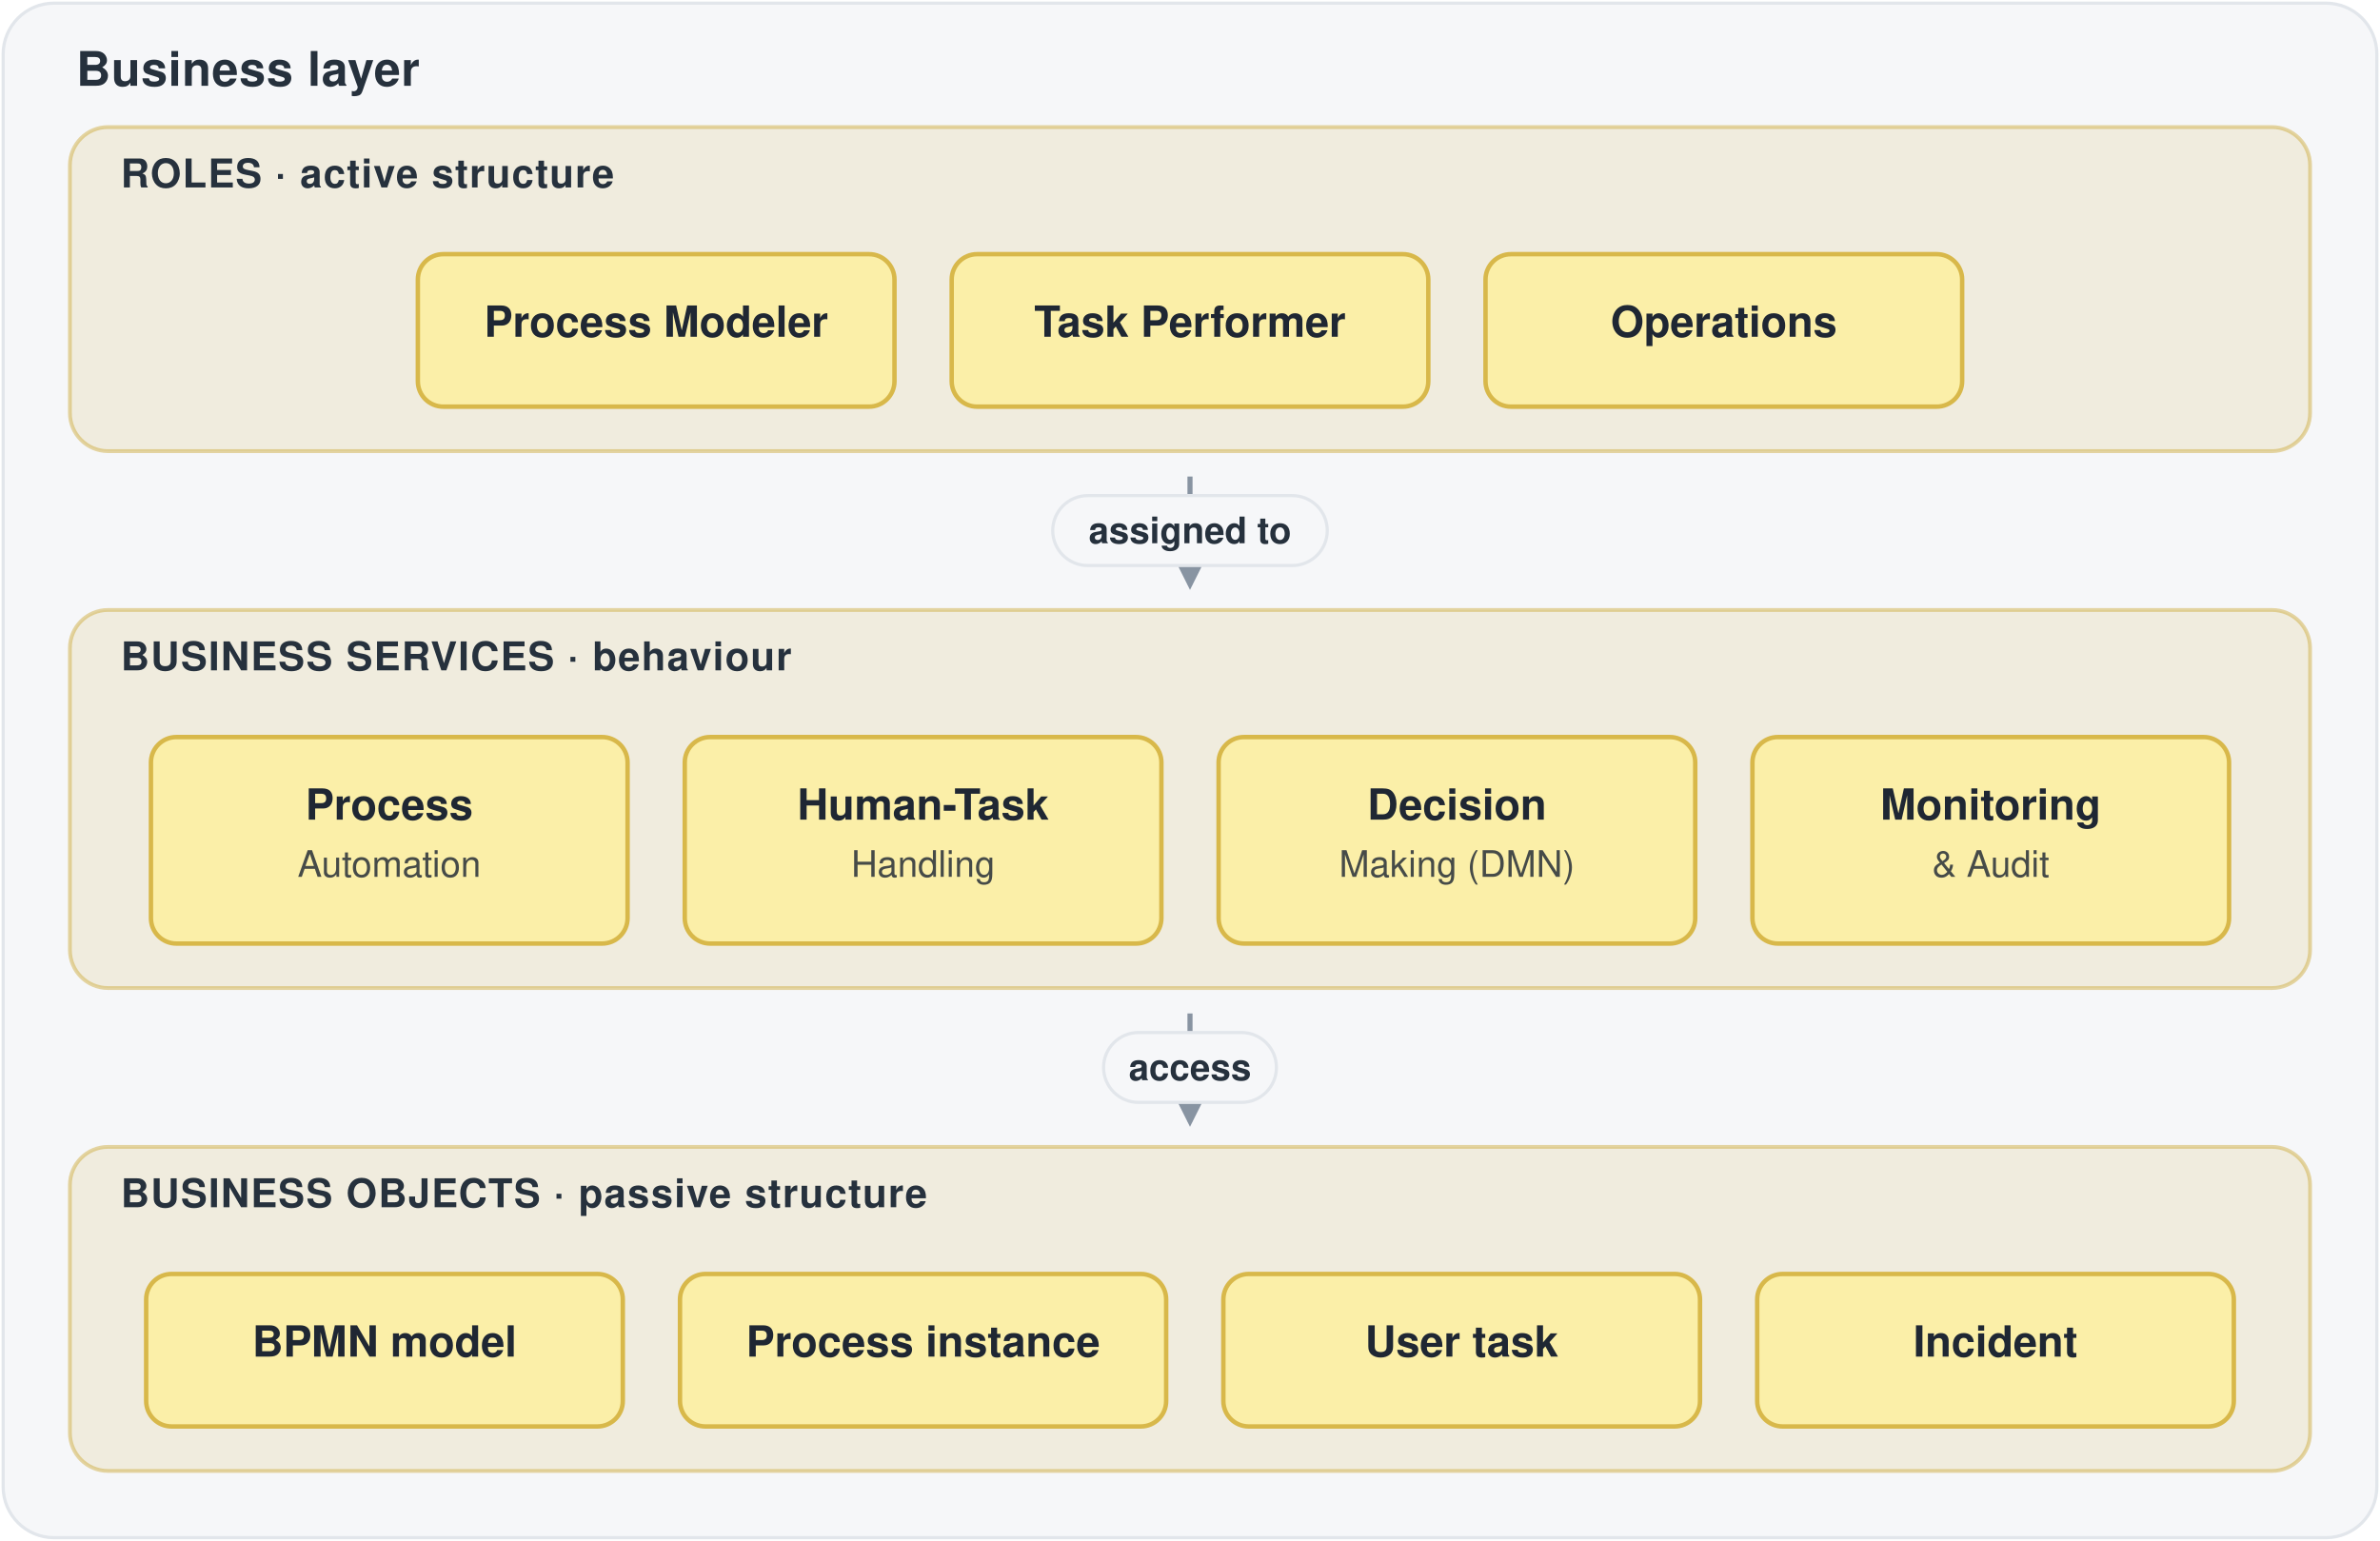
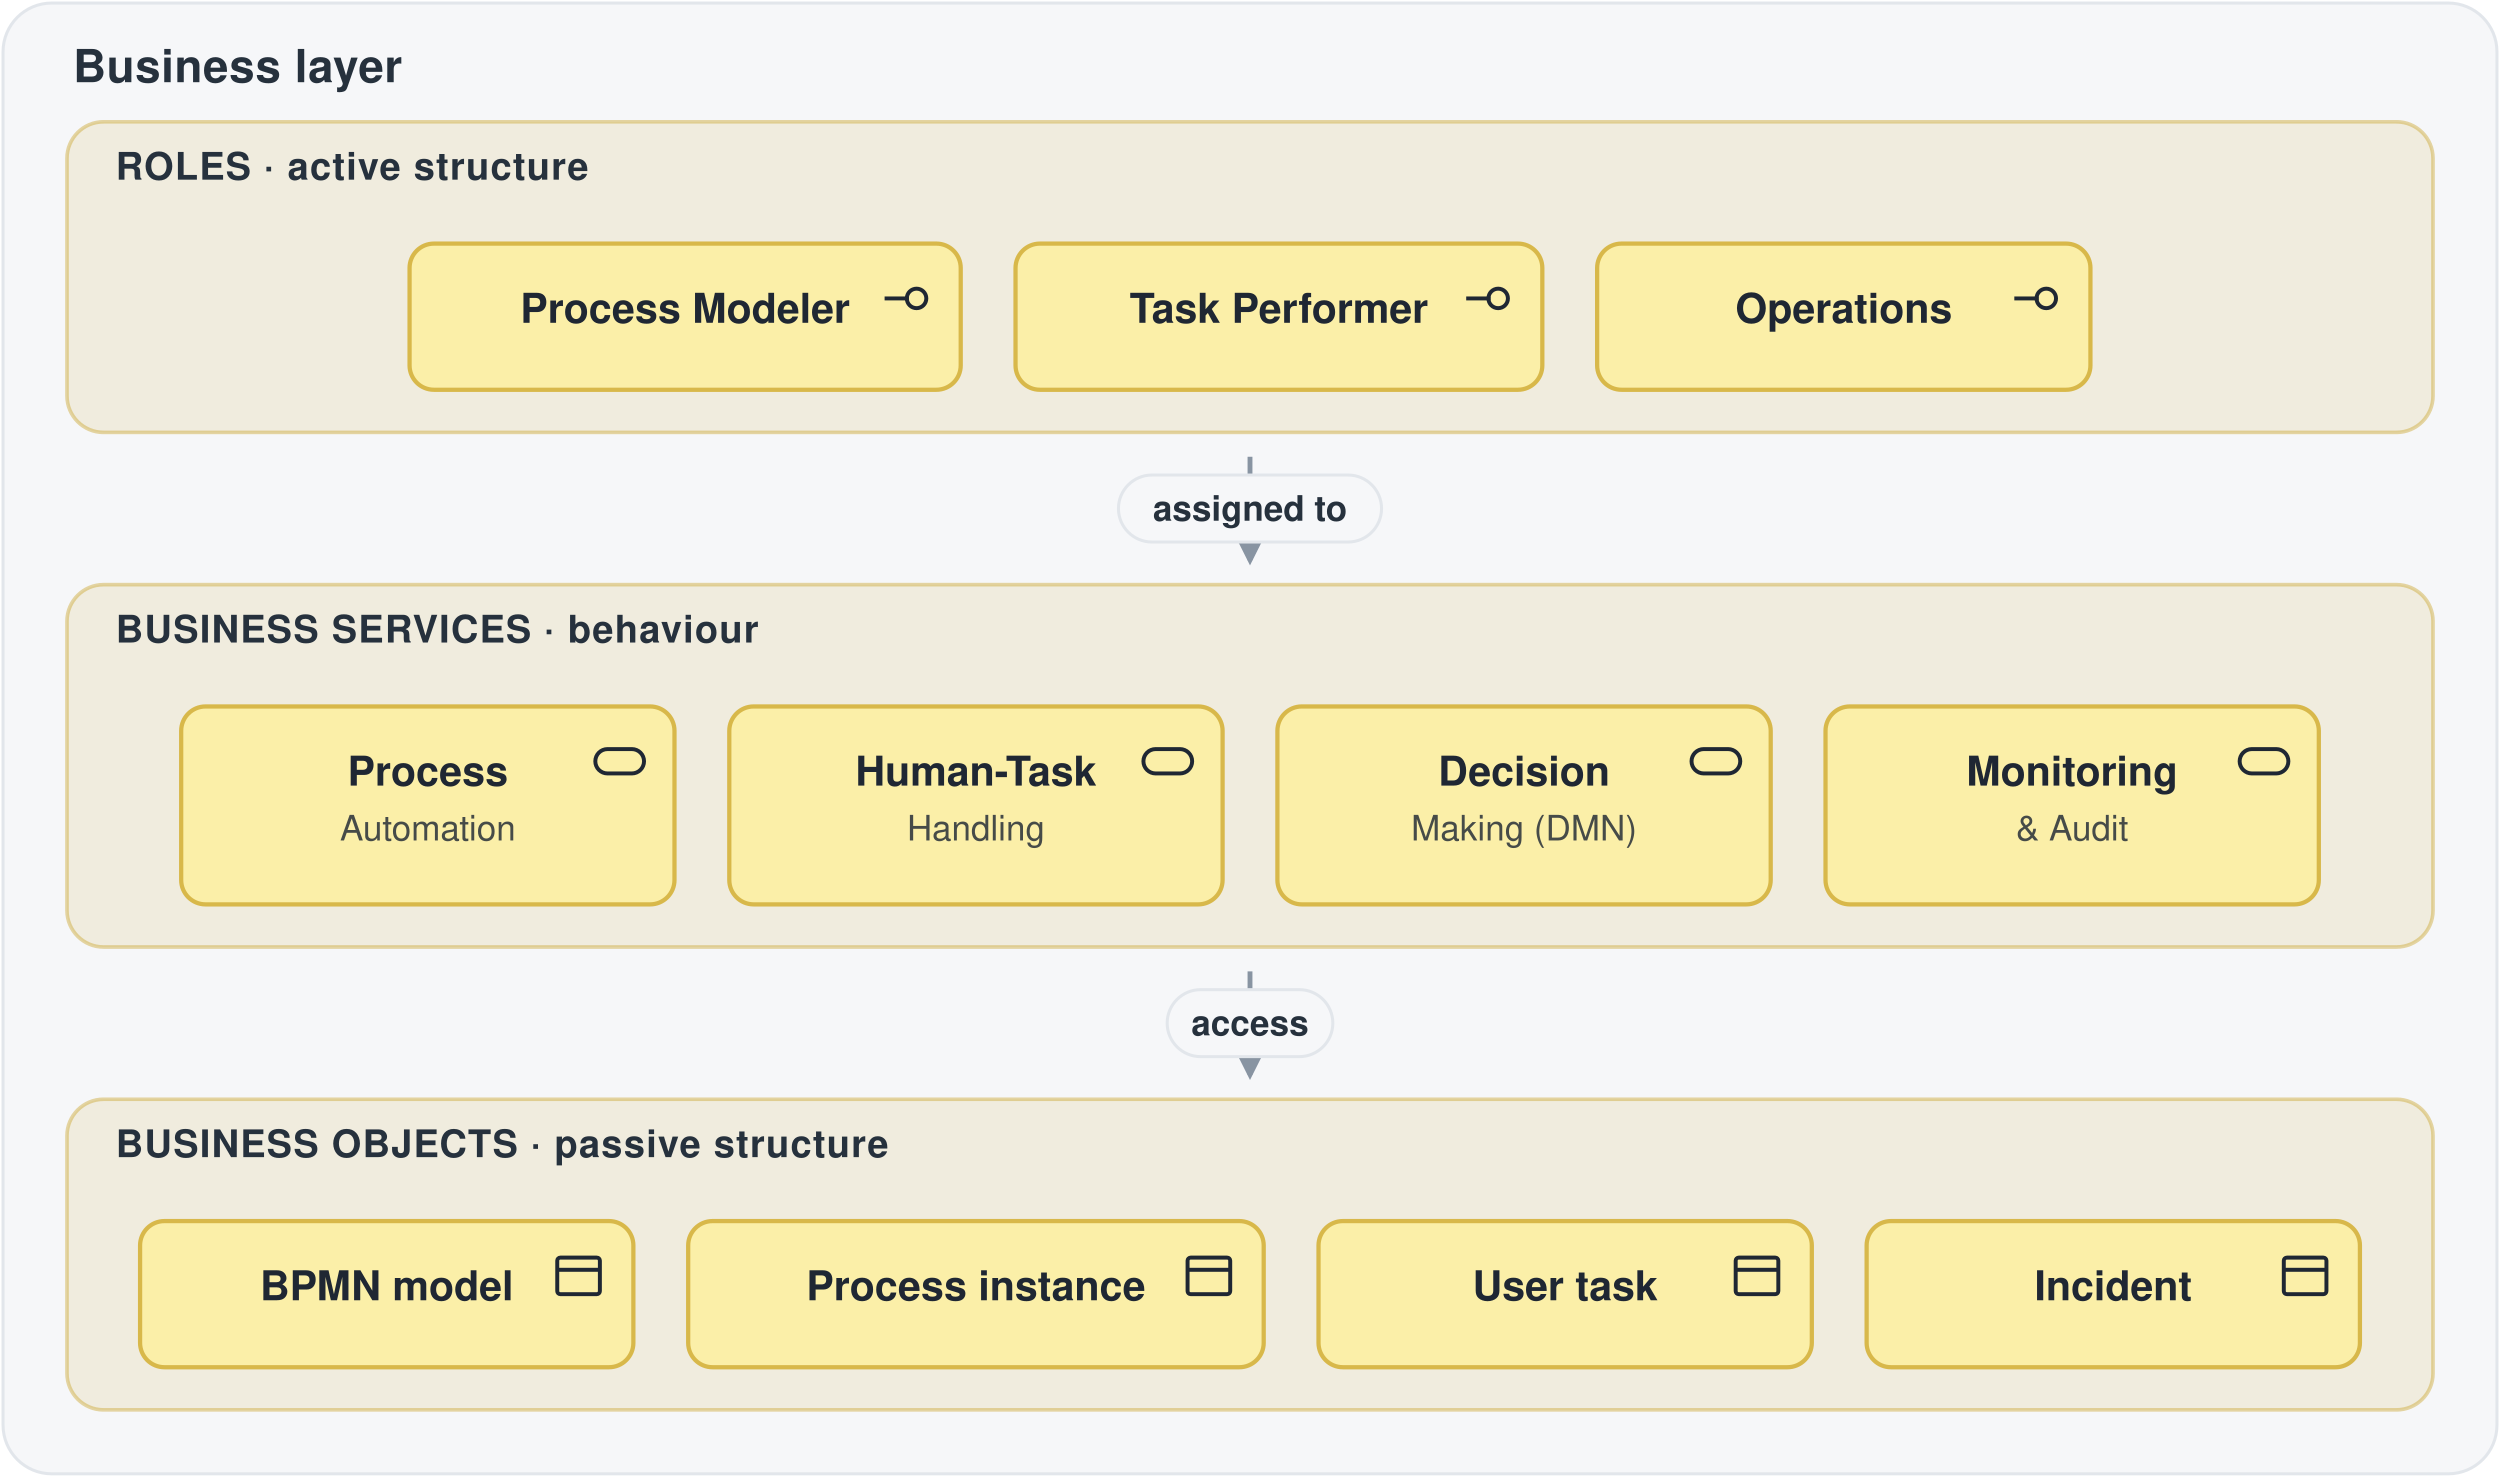
- <svg xmlns="http://www.w3.org/2000/svg" width="749" height="485" viewBox="0 0 749 485" font-family="'Segoe UI',system-ui,-apple-system,Helvetica,Arial,sans-serif">
+ <svg xmlns="http://www.w3.org/2000/svg" width="821" height="485" viewBox="0 0 821 485" font-family="'Segoe UI',system-ui,-apple-system,Helvetica,Arial,sans-serif">
  <style>:root{--card:#f6f7f9;--ink:#26313d;--edge:#e2e6eb;}@media (prefers-color-scheme:dark){:root{--card:#161d26;--ink:#dfe7ef;--edge:#2a333d;}}.card{fill:var(--card,#f6f7f9);stroke:var(--edge,#e2e6eb);}.ink{fill:var(--ink,#26313d);}.pill{fill:var(--card,#f6f7f9);stroke:var(--edge,#e2e6eb);}</style>
  <defs>
    <marker id="arw" viewBox="0 0 10 10" refX="8.5" refY="5" markerWidth="7" markerHeight="7" orient="auto-start-reverse">
      <path d="M0,0 L10,5 L0,10 z" fill="#8894a2" />
    </marker>
  </defs>
-   <rect x="1" y="1" width="747" height="483" rx="16" class="card" stroke-width="1" />
+   <rect x="1" y="1" width="819" height="483" rx="16" class="card" stroke-width="1" />
  <text x="24" y="27" font-size="15" font-weight="800" letter-spacing="0.2" class="ink">Business layer</text>
-   <rect x="22" y="40.0" width="705" height="102.0" rx="12" fill="#C9A227" fill-opacity="0.13" stroke="#C9A227" stroke-opacity="0.42" stroke-width="1.2" />
+   <rect x="22" y="40.0" width="777" height="102.0" rx="12" fill="#C9A227" fill-opacity="0.13" stroke="#C9A227" stroke-opacity="0.42" stroke-width="1.2" />
  <text x="38" y="59.0" font-size="12.5" font-weight="700" letter-spacing="0.4" class="ink">ROLES  ·  active structure</text>
-   <rect x="131.5" y="80.0" width="150.0" height="48.0" rx="8" fill="#FBEFA8" stroke="#D8B84A" stroke-width="1.4" />
-   <text x="206.5" y="106.0" text-anchor="middle" font-family="'Segoe UI',system-ui,-apple-system,Helvetica,Arial,sans-serif" font-size="13.5" font-weight="700" fill="#1f2733">Process Modeler</text>
-   <rect x="299.5" y="80.0" width="150.0" height="48.0" rx="8" fill="#FBEFA8" stroke="#D8B84A" stroke-width="1.4" />
-   <text x="374.5" y="106.0" text-anchor="middle" font-family="'Segoe UI',system-ui,-apple-system,Helvetica,Arial,sans-serif" font-size="13.5" font-weight="700" fill="#1f2733">Task Performer</text>
-   <rect x="467.5" y="80.0" width="150.0" height="48.0" rx="8" fill="#FBEFA8" stroke="#D8B84A" stroke-width="1.4" />
-   <text x="542.5" y="106.0" text-anchor="middle" font-family="'Segoe UI',system-ui,-apple-system,Helvetica,Arial,sans-serif" font-size="13.5" font-weight="700" fill="#1f2733">Operations</text>
-   <line x1="374.5" y1="150.0" x2="374.5" y2="184.0" stroke="#8894a2" stroke-width="1.6" marker-end="url(#arw)" />
-   <rect x="331.3" y="156.0" width="86.4" height="22" rx="11" class="pill" />
-   <text x="374.5" y="171.0" text-anchor="middle" font-size="11.5" font-weight="600" class="ink">assigned to</text>
-   <rect x="22" y="192.0" width="705" height="119.0" rx="12" fill="#C9A227" fill-opacity="0.13" stroke="#C9A227" stroke-opacity="0.42" stroke-width="1.2" />
+   <rect x="134.5" y="80.0" width="181.0" height="48.0" rx="8" fill="#FBEFA8" stroke="#D8B84A" stroke-width="1.4" />
+   <line x1="290.5" y1="98.0" x2="298.5" y2="98.0" stroke="#1f2733" stroke-width="1.3" fill="none" stroke-linejoin="round" />
+   <circle cx="301.0" cy="98.0" r="3.2" stroke="#1f2733" stroke-width="1.3" fill="none" stroke-linejoin="round" />
+   <text x="225.0" y="106.0" text-anchor="middle" font-family="'Segoe UI',system-ui,-apple-system,Helvetica,Arial,sans-serif" font-size="13.5" font-weight="700" fill="#1f2733">Process Modeler</text>
+   <rect x="333.5" y="80.0" width="173.0" height="48.0" rx="8" fill="#FBEFA8" stroke="#D8B84A" stroke-width="1.4" />
+   <line x1="481.5" y1="98.0" x2="489.5" y2="98.0" stroke="#1f2733" stroke-width="1.3" fill="none" stroke-linejoin="round" />
+   <circle cx="492.0" cy="98.0" r="3.2" stroke="#1f2733" stroke-width="1.3" fill="none" stroke-linejoin="round" />
+   <text x="420.0" y="106.0" text-anchor="middle" font-family="'Segoe UI',system-ui,-apple-system,Helvetica,Arial,sans-serif" font-size="13.5" font-weight="700" fill="#1f2733">Task Performer</text>
+   <rect x="524.5" y="80.0" width="162.0" height="48.0" rx="8" fill="#FBEFA8" stroke="#D8B84A" stroke-width="1.4" />
+   <line x1="661.5" y1="98.0" x2="669.5" y2="98.0" stroke="#1f2733" stroke-width="1.3" fill="none" stroke-linejoin="round" />
+   <circle cx="672.0" cy="98.0" r="3.2" stroke="#1f2733" stroke-width="1.3" fill="none" stroke-linejoin="round" />
+   <text x="605.5" y="106.0" text-anchor="middle" font-family="'Segoe UI',system-ui,-apple-system,Helvetica,Arial,sans-serif" font-size="13.5" font-weight="700" fill="#1f2733">Operations</text>
+   <line x1="410.5" y1="150.0" x2="410.5" y2="184.0" stroke="#8894a2" stroke-width="1.6" marker-end="url(#arw)" />
+   <rect x="367.3" y="156.0" width="86.4" height="22" rx="11" class="pill" />
+   <text x="410.5" y="171.0" text-anchor="middle" font-size="11.5" font-weight="600" class="ink">assigned to</text>
+   <rect x="22" y="192.0" width="777" height="119.0" rx="12" fill="#C9A227" fill-opacity="0.13" stroke="#C9A227" stroke-opacity="0.42" stroke-width="1.2" />
  <text x="38" y="211.0" font-size="12.5" font-weight="700" letter-spacing="0.4" class="ink">BUSINESS SERVICES  ·  behaviour</text>
-   <rect x="47.5" y="232.0" width="150.0" height="65.0" rx="8" fill="#FBEFA8" stroke="#D8B84A" stroke-width="1.4" />
-   <text x="122.5" y="258.0" text-anchor="middle" font-family="'Segoe UI',system-ui,-apple-system,Helvetica,Arial,sans-serif" font-size="13.5" font-weight="700" fill="#1f2733">Process</text>
-   <text x="122.5" y="276.0" text-anchor="middle" font-family="'Segoe UI',system-ui,-apple-system,Helvetica,Arial,sans-serif" font-size="11.5" fill="#1f2733" opacity="0.82">Automation</text>
-   <rect x="215.5" y="232.0" width="150.0" height="65.0" rx="8" fill="#FBEFA8" stroke="#D8B84A" stroke-width="1.4" />
-   <text x="290.5" y="258.0" text-anchor="middle" font-family="'Segoe UI',system-ui,-apple-system,Helvetica,Arial,sans-serif" font-size="13.5" font-weight="700" fill="#1f2733">Human-Task</text>
-   <text x="290.5" y="276.0" text-anchor="middle" font-family="'Segoe UI',system-ui,-apple-system,Helvetica,Arial,sans-serif" font-size="11.5" fill="#1f2733" opacity="0.82">Handling</text>
-   <rect x="383.5" y="232.0" width="150.0" height="65.0" rx="8" fill="#FBEFA8" stroke="#D8B84A" stroke-width="1.4" />
-   <text x="458.5" y="258.0" text-anchor="middle" font-family="'Segoe UI',system-ui,-apple-system,Helvetica,Arial,sans-serif" font-size="13.5" font-weight="700" fill="#1f2733">Decision</text>
-   <text x="458.5" y="276.0" text-anchor="middle" font-family="'Segoe UI',system-ui,-apple-system,Helvetica,Arial,sans-serif" font-size="11.5" fill="#1f2733" opacity="0.82">Making (DMN)</text>
-   <rect x="551.5" y="232.0" width="150.0" height="65.0" rx="8" fill="#FBEFA8" stroke="#D8B84A" stroke-width="1.4" />
-   <text x="626.5" y="258.0" text-anchor="middle" font-family="'Segoe UI',system-ui,-apple-system,Helvetica,Arial,sans-serif" font-size="13.5" font-weight="700" fill="#1f2733">Monitoring</text>
-   <text x="626.5" y="276.0" text-anchor="middle" font-family="'Segoe UI',system-ui,-apple-system,Helvetica,Arial,sans-serif" font-size="11.5" fill="#1f2733" opacity="0.82">&amp; Audit</text>
-   <line x1="374.5" y1="319.0" x2="374.5" y2="353.0" stroke="#8894a2" stroke-width="1.6" marker-end="url(#arw)" />
-   <rect x="347.3" y="325.0" width="54.4" height="22" rx="11" class="pill" />
-   <text x="374.5" y="340.0" text-anchor="middle" font-size="11.5" font-weight="600" class="ink">access</text>
-   <rect x="22" y="361.0" width="705" height="102.0" rx="12" fill="#C9A227" fill-opacity="0.13" stroke="#C9A227" stroke-opacity="0.42" stroke-width="1.2" />
+   <rect x="59.5" y="232.0" width="162.0" height="65.0" rx="8" fill="#FBEFA8" stroke="#D8B84A" stroke-width="1.4" />
+   <rect x="195.5" y="246" width="16" height="8" rx="4" stroke="#1f2733" stroke-width="1.3" fill="none" stroke-linejoin="round" />
+   <text x="140.5" y="258.0" text-anchor="middle" font-family="'Segoe UI',system-ui,-apple-system,Helvetica,Arial,sans-serif" font-size="13.5" font-weight="700" fill="#1f2733">Process</text>
+   <text x="140.5" y="276.0" text-anchor="middle" font-family="'Segoe UI',system-ui,-apple-system,Helvetica,Arial,sans-serif" font-size="11.5" fill="#1f2733" opacity="0.82">Automation</text>
+   <rect x="239.5" y="232.0" width="162.0" height="65.0" rx="8" fill="#FBEFA8" stroke="#D8B84A" stroke-width="1.4" />
+   <rect x="375.5" y="246" width="16" height="8" rx="4" stroke="#1f2733" stroke-width="1.3" fill="none" stroke-linejoin="round" />
+   <text x="320.5" y="258.0" text-anchor="middle" font-family="'Segoe UI',system-ui,-apple-system,Helvetica,Arial,sans-serif" font-size="13.5" font-weight="700" fill="#1f2733">Human-Task</text>
+   <text x="320.5" y="276.0" text-anchor="middle" font-family="'Segoe UI',system-ui,-apple-system,Helvetica,Arial,sans-serif" font-size="11.5" fill="#1f2733" opacity="0.82">Handling</text>
+   <rect x="419.5" y="232.0" width="162.0" height="65.0" rx="8" fill="#FBEFA8" stroke="#D8B84A" stroke-width="1.4" />
+   <rect x="555.5" y="246" width="16" height="8" rx="4" stroke="#1f2733" stroke-width="1.3" fill="none" stroke-linejoin="round" />
+   <text x="500.5" y="258.0" text-anchor="middle" font-family="'Segoe UI',system-ui,-apple-system,Helvetica,Arial,sans-serif" font-size="13.5" font-weight="700" fill="#1f2733">Decision</text>
+   <text x="500.5" y="276.0" text-anchor="middle" font-family="'Segoe UI',system-ui,-apple-system,Helvetica,Arial,sans-serif" font-size="11.5" fill="#1f2733" opacity="0.82">Making (DMN)</text>
+   <rect x="599.5" y="232.0" width="162.0" height="65.0" rx="8" fill="#FBEFA8" stroke="#D8B84A" stroke-width="1.4" />
+   <rect x="735.5" y="246" width="16" height="8" rx="4" stroke="#1f2733" stroke-width="1.3" fill="none" stroke-linejoin="round" />
+   <text x="680.5" y="258.0" text-anchor="middle" font-family="'Segoe UI',system-ui,-apple-system,Helvetica,Arial,sans-serif" font-size="13.5" font-weight="700" fill="#1f2733">Monitoring</text>
+   <text x="680.5" y="276.0" text-anchor="middle" font-family="'Segoe UI',system-ui,-apple-system,Helvetica,Arial,sans-serif" font-size="11.5" fill="#1f2733" opacity="0.82">&amp; Audit</text>
+   <line x1="410.5" y1="319.0" x2="410.5" y2="353.0" stroke="#8894a2" stroke-width="1.6" marker-end="url(#arw)" />
+   <rect x="383.3" y="325.0" width="54.4" height="22" rx="11" class="pill" />
+   <text x="410.5" y="340.0" text-anchor="middle" font-size="11.5" font-weight="600" class="ink">access</text>
+   <rect x="22" y="361.0" width="777" height="102.0" rx="12" fill="#C9A227" fill-opacity="0.13" stroke="#C9A227" stroke-opacity="0.42" stroke-width="1.2" />
  <text x="38" y="380.0" font-size="12.5" font-weight="700" letter-spacing="0.4" class="ink">BUSINESS OBJECTS  ·  passive structure</text>
-   <rect x="46.0" y="401.0" width="150.0" height="48.0" rx="8" fill="#FBEFA8" stroke="#D8B84A" stroke-width="1.4" />
-   <text x="121.0" y="427.0" text-anchor="middle" font-family="'Segoe UI',system-ui,-apple-system,Helvetica,Arial,sans-serif" font-size="13.5" font-weight="700" fill="#1f2733">BPMN model</text>
-   <rect x="214.0" y="401.0" width="153.0" height="48.0" rx="8" fill="#FBEFA8" stroke="#D8B84A" stroke-width="1.4" />
-   <text x="290.5" y="427.0" text-anchor="middle" font-family="'Segoe UI',system-ui,-apple-system,Helvetica,Arial,sans-serif" font-size="13.5" font-weight="700" fill="#1f2733">Process instance</text>
-   <rect x="385.0" y="401.0" width="150.0" height="48.0" rx="8" fill="#FBEFA8" stroke="#D8B84A" stroke-width="1.4" />
-   <text x="460.0" y="427.0" text-anchor="middle" font-family="'Segoe UI',system-ui,-apple-system,Helvetica,Arial,sans-serif" font-size="13.5" font-weight="700" fill="#1f2733">User task</text>
-   <rect x="553.0" y="401.0" width="150.0" height="48.0" rx="8" fill="#FBEFA8" stroke="#D8B84A" stroke-width="1.4" />
-   <text x="628.0" y="427.0" text-anchor="middle" font-family="'Segoe UI',system-ui,-apple-system,Helvetica,Arial,sans-serif" font-size="13.5" font-weight="700" fill="#1f2733">Incident</text>
+   <rect x="46.0" y="401.0" width="162.0" height="48.0" rx="8" fill="#FBEFA8" stroke="#D8B84A" stroke-width="1.4" />
+   <rect x="183.0" y="413" width="14" height="12" rx="1" stroke="#1f2733" stroke-width="1.3" fill="none" stroke-linejoin="round" />
+   <line x1="183.0" y1="417" x2="197.0" y2="417" stroke="#1f2733" stroke-width="1.3" fill="none" stroke-linejoin="round" />
+   <text x="127.0" y="427.0" text-anchor="middle" font-family="'Segoe UI',system-ui,-apple-system,Helvetica,Arial,sans-serif" font-size="13.5" font-weight="700" fill="#1f2733">BPMN model</text>
+   <rect x="226.0" y="401.0" width="189.0" height="48.0" rx="8" fill="#FBEFA8" stroke="#D8B84A" stroke-width="1.4" />
+   <rect x="390.0" y="413" width="14" height="12" rx="1" stroke="#1f2733" stroke-width="1.3" fill="none" stroke-linejoin="round" />
+   <line x1="390.0" y1="417" x2="404.0" y2="417" stroke="#1f2733" stroke-width="1.3" fill="none" stroke-linejoin="round" />
+   <text x="320.5" y="427.0" text-anchor="middle" font-family="'Segoe UI',system-ui,-apple-system,Helvetica,Arial,sans-serif" font-size="13.5" font-weight="700" fill="#1f2733">Process instance</text>
+   <rect x="433.0" y="401.0" width="162.0" height="48.0" rx="8" fill="#FBEFA8" stroke="#D8B84A" stroke-width="1.4" />
+   <rect x="570.0" y="413" width="14" height="12" rx="1" stroke="#1f2733" stroke-width="1.3" fill="none" stroke-linejoin="round" />
+   <line x1="570.0" y1="417" x2="584.0" y2="417" stroke="#1f2733" stroke-width="1.3" fill="none" stroke-linejoin="round" />
+   <text x="514.0" y="427.0" text-anchor="middle" font-family="'Segoe UI',system-ui,-apple-system,Helvetica,Arial,sans-serif" font-size="13.5" font-weight="700" fill="#1f2733">User task</text>
+   <rect x="613.0" y="401.0" width="162.0" height="48.0" rx="8" fill="#FBEFA8" stroke="#D8B84A" stroke-width="1.4" />
+   <rect x="750.0" y="413" width="14" height="12" rx="1" stroke="#1f2733" stroke-width="1.3" fill="none" stroke-linejoin="round" />
+   <line x1="750.0" y1="417" x2="764.0" y2="417" stroke="#1f2733" stroke-width="1.3" fill="none" stroke-linejoin="round" />
+   <text x="694.0" y="427.0" text-anchor="middle" font-family="'Segoe UI',system-ui,-apple-system,Helvetica,Arial,sans-serif" font-size="13.5" font-weight="700" fill="#1f2733">Incident</text>
</svg>
